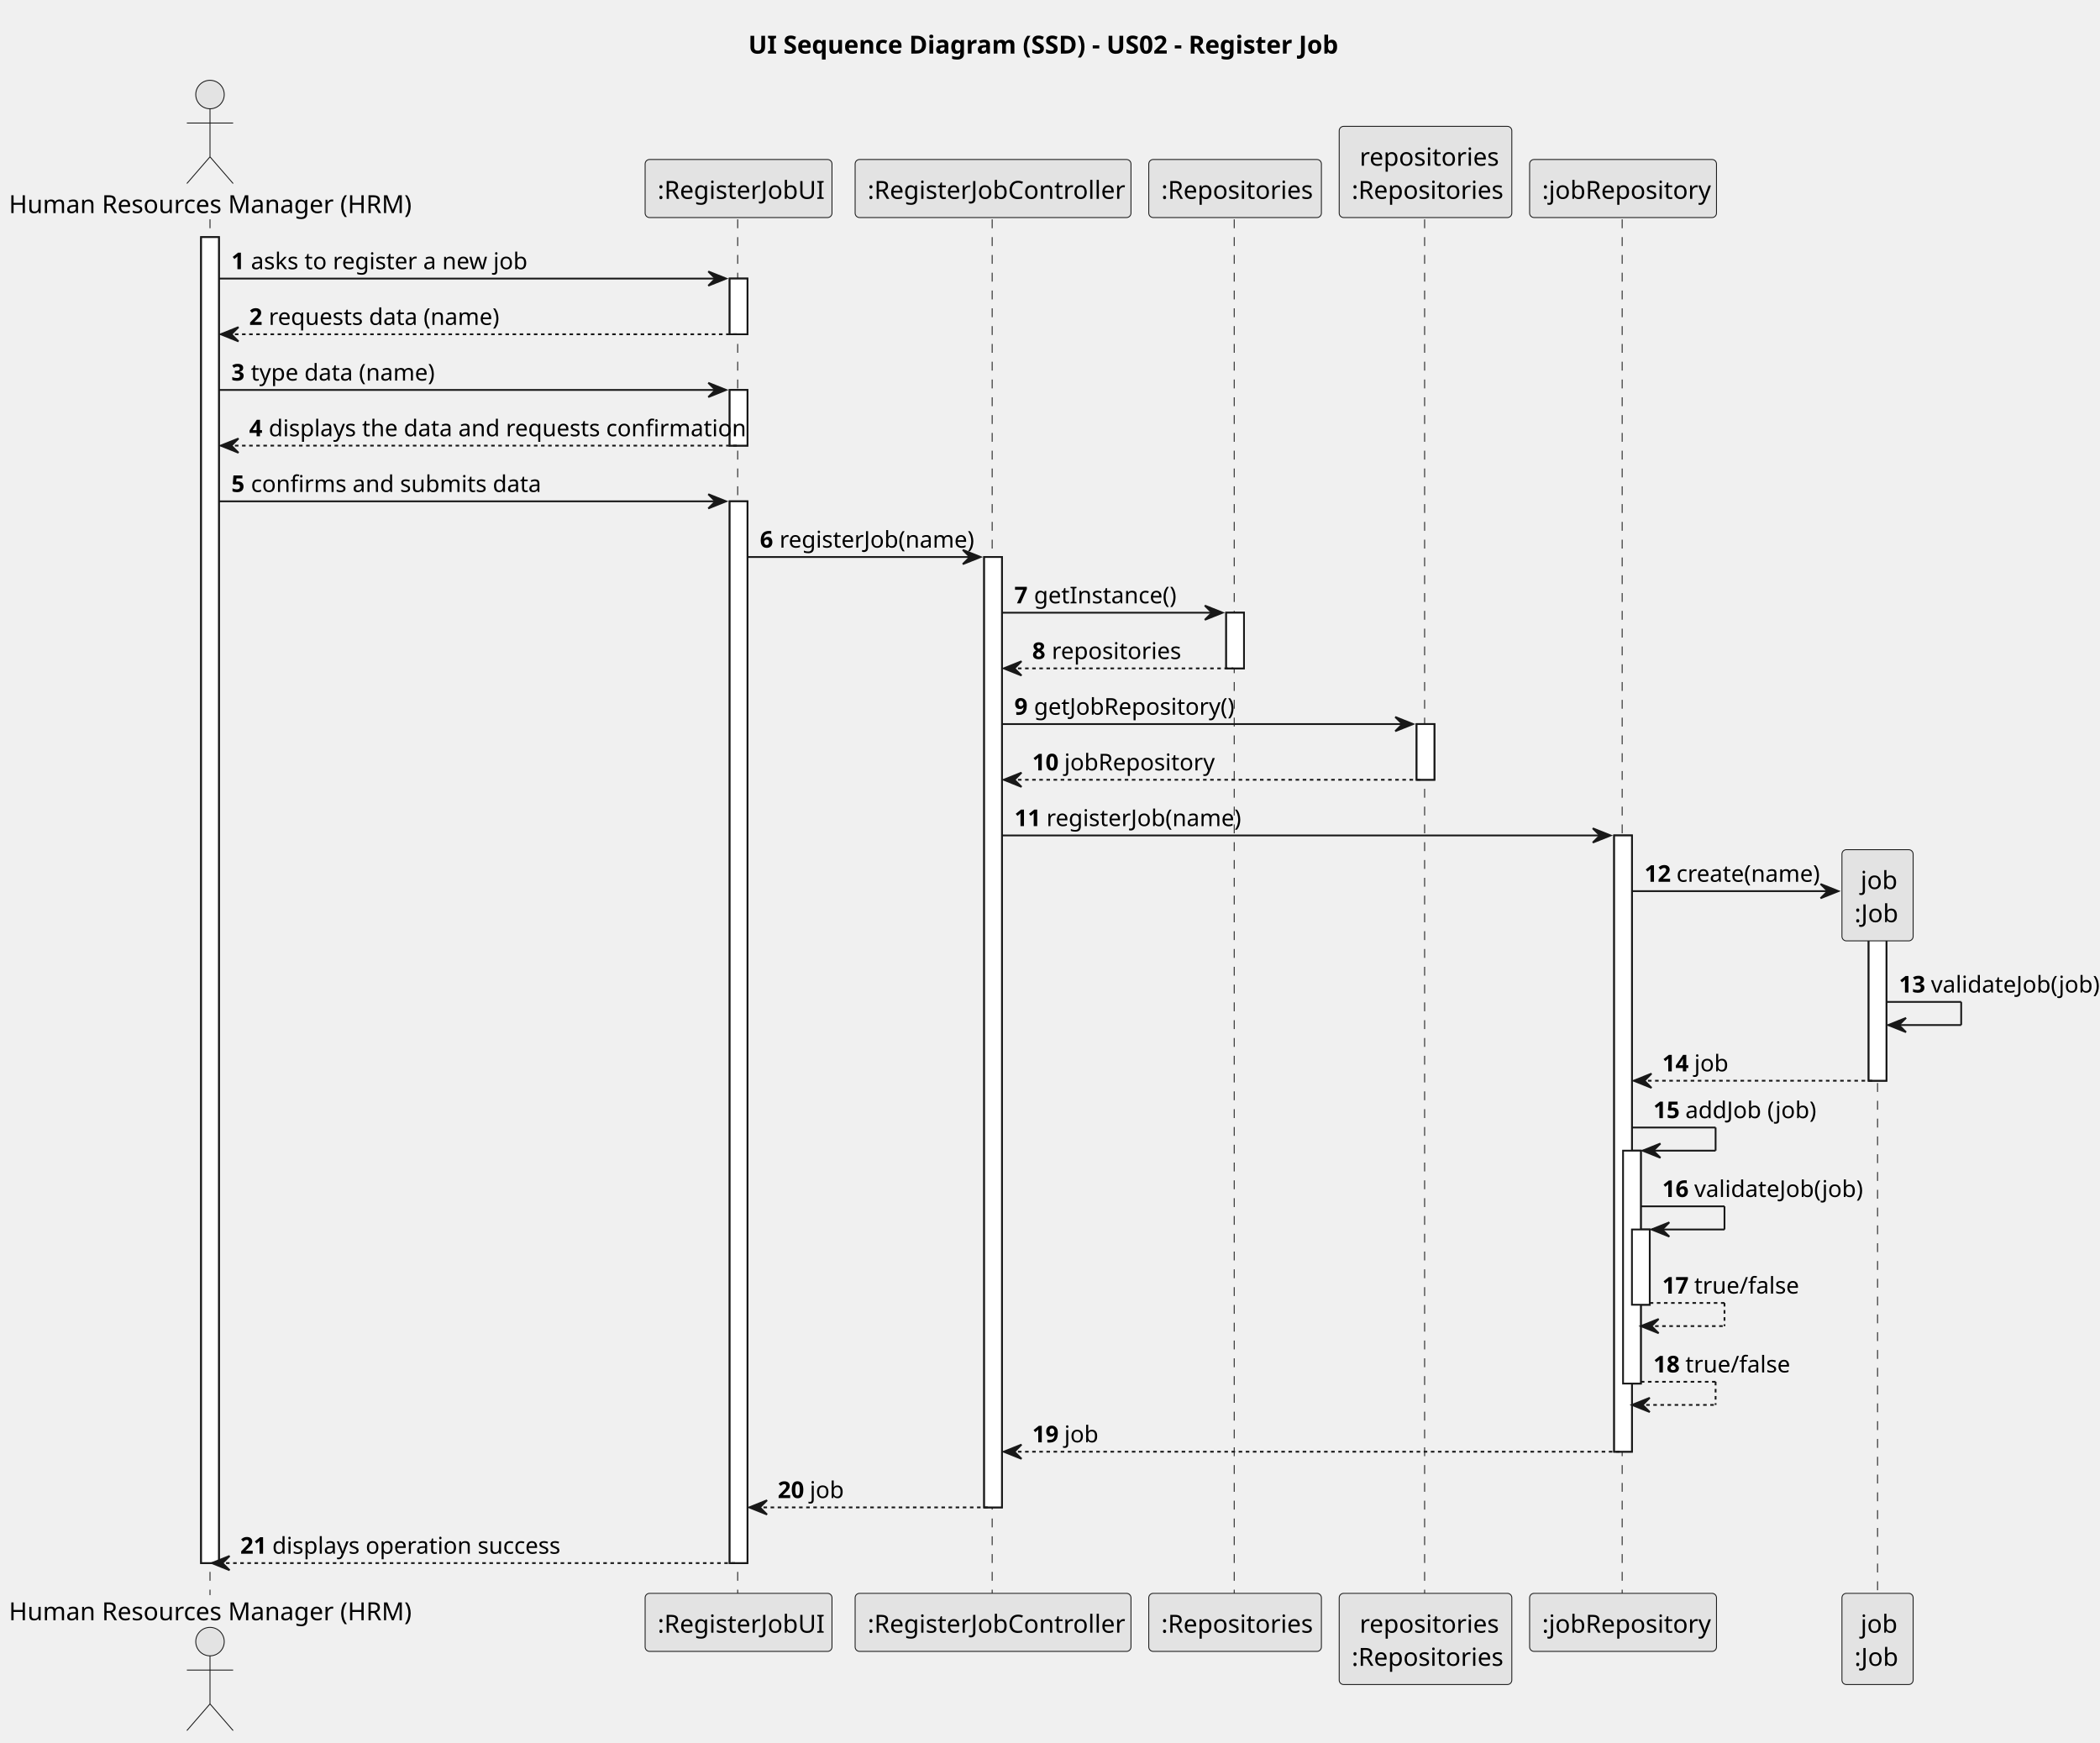
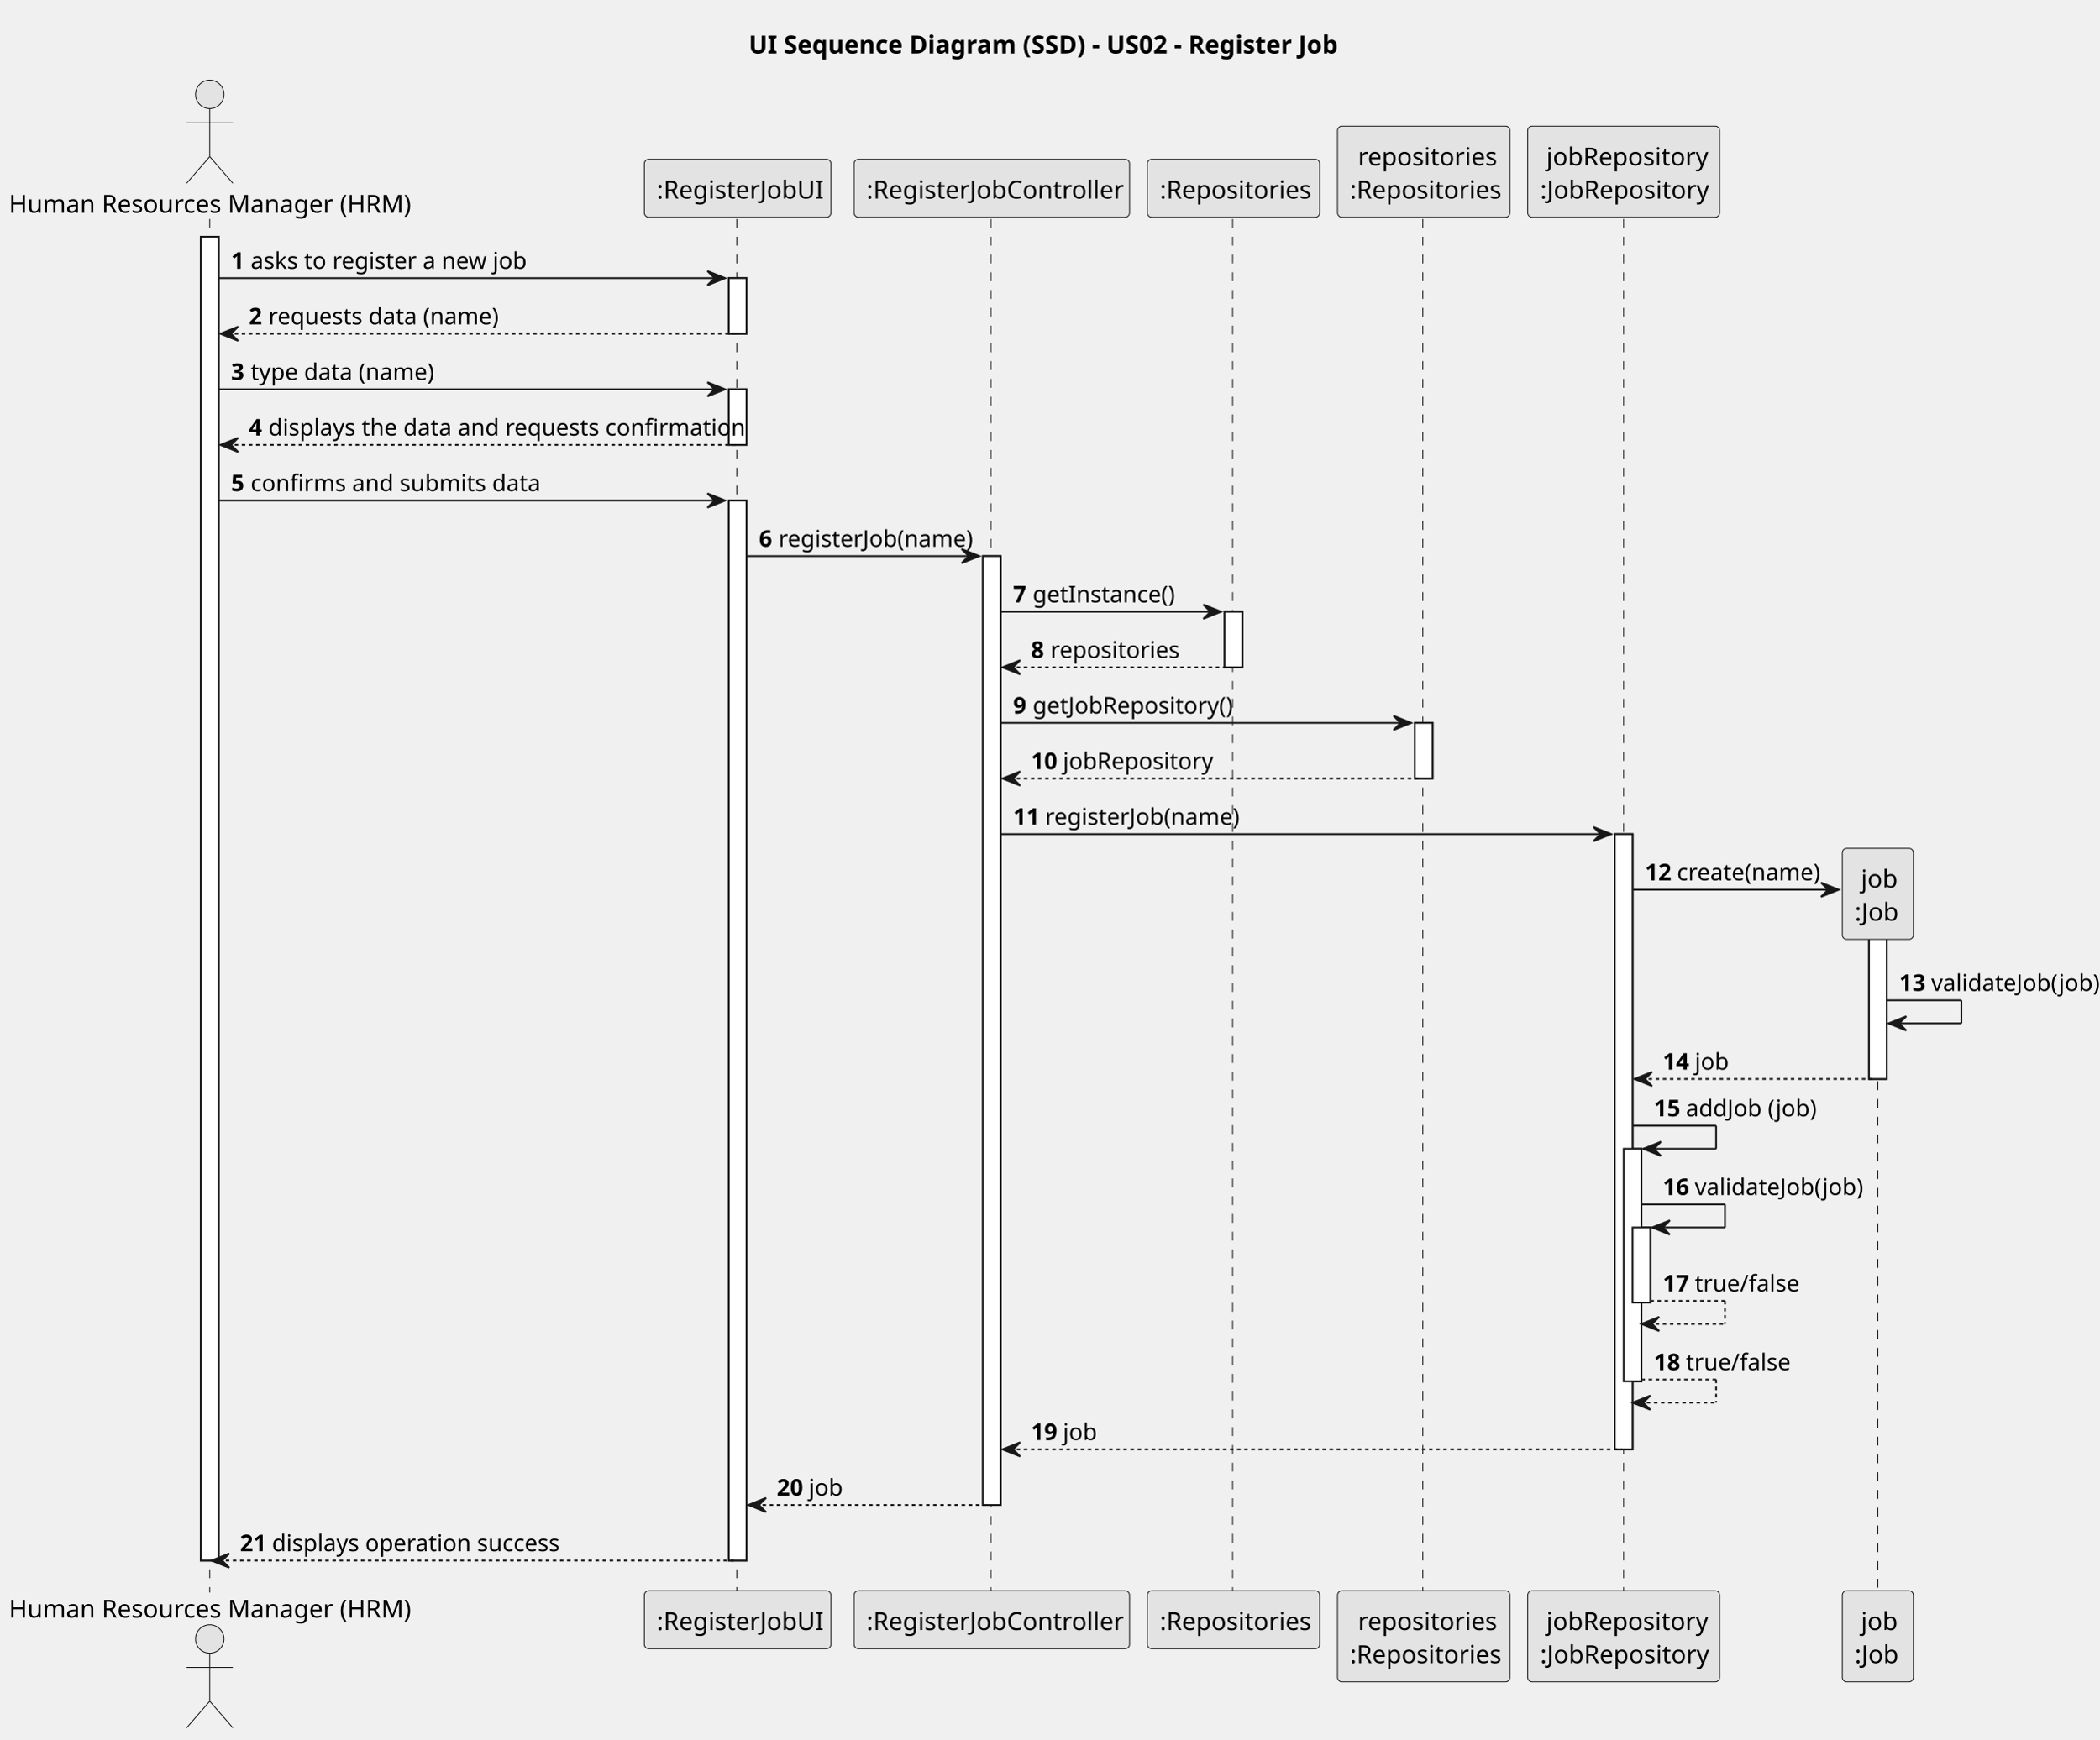
- <svg xmlns="http://www.w3.org/2000/svg" contentStyleType="text/css" height="979px" preserveAspectRatio="none" style="width:1180px;height:979px;background:#FFFFFF;" version="1.1" viewBox="0 0 1180 979" width="1180px" zoomAndPan="magnify">
+ <svg xmlns="http://www.w3.org/2000/svg" contentStyleType="text/css" height="979px" preserveAspectRatio="none" style="width:1181px;height:979px;background:#FFFFFF;" version="1.1" viewBox="0 0 1181 979" width="1181px" zoomAndPan="magnify">
  <defs />
  <g>
-     <text fill="#000000" font-family="sans-serif" font-size="14" font-weight="bold" lengthAdjust="spacing" textLength="343" x="420.5" y="30.107">UI Sequence Diagram (SSD) - US02 - Register Job</text>
+     <text fill="#000000" font-family="sans-serif" font-size="14" font-weight="bold" lengthAdjust="spacing" textLength="343" x="421.25" y="30.107">UI Sequence Diagram (SSD) - US02 - Register Job</text>
    <rect fill="#FFFFFF" height="745.062" style="stroke:#181818;stroke-width:1.0;" width="10" x="113" y="133.242" />
    <rect fill="#FFFFFF" height="31.291" style="stroke:#181818;stroke-width:1.0;" width="10" x="410" y="156.533" />
    <rect fill="#FFFFFF" height="31.291" style="stroke:#181818;stroke-width:1.0;" width="10" x="410" y="219.115" />
    <rect fill="#FFFFFF" height="596.607" style="stroke:#181818;stroke-width:1.0;" width="10" x="410" y="281.697" />
    <rect fill="#FFFFFF" height="534.025" style="stroke:#181818;stroke-width:1.0;" width="10" x="553" y="312.988" />
    <rect fill="#FFFFFF" height="31.291" style="stroke:#181818;stroke-width:1.0;" width="10" x="689" y="344.279" />
    <rect fill="#FFFFFF" height="31.291" style="stroke:#181818;stroke-width:1.0;" width="10" x="796" y="406.861" />
-     <rect fill="#FFFFFF" height="346.279" style="stroke:#181818;stroke-width:1.0;" width="10" x="907" y="469.443" />
-     <rect fill="#FFFFFF" height="130.873" style="stroke:#181818;stroke-width:1.0;" width="10" x="912" y="646.559" />
-     <rect fill="#FFFFFF" height="42.291" style="stroke:#181818;stroke-width:1.0;" width="10" x="917" y="690.85" />
-     <rect fill="#FFFFFF" height="96.533" style="stroke:#181818;stroke-width:1.0;" width="10" x="1050" y="510.734" />
+     <rect fill="#FFFFFF" height="346.279" style="stroke:#181818;stroke-width:1.0;" width="10" x="908.5" y="469.443" />
+     <rect fill="#FFFFFF" height="130.873" style="stroke:#181818;stroke-width:1.0;" width="10" x="913.5" y="646.559" />
+     <rect fill="#FFFFFF" height="42.291" style="stroke:#181818;stroke-width:1.0;" width="10" x="918.5" y="690.85" />
+     <rect fill="#FFFFFF" height="96.533" style="stroke:#181818;stroke-width:1.0;" width="10" x="1051.5" y="510.734" />
    <line style="stroke:#181818;stroke-width:0.5;stroke-dasharray:5.0,5.0;" x1="118" x2="118" y1="123.242" y2="896.305" />
    <line style="stroke:#181818;stroke-width:0.5;stroke-dasharray:5.0,5.0;" x1="414.5" x2="414.5" y1="123.242" y2="896.305" />
    <line style="stroke:#181818;stroke-width:0.5;stroke-dasharray:5.0,5.0;" x1="557.5" x2="557.5" y1="123.242" y2="896.305" />
    <line style="stroke:#181818;stroke-width:0.5;stroke-dasharray:5.0,5.0;" x1="693.5" x2="693.5" y1="123.242" y2="896.305" />
    <line style="stroke:#181818;stroke-width:0.5;stroke-dasharray:5.0,5.0;" x1="800.5" x2="800.5" y1="123.242" y2="896.305" />
-     <line style="stroke:#181818;stroke-width:0.5;stroke-dasharray:5.0,5.0;" x1="911.5" x2="911.5" y1="123.242" y2="896.305" />
-     <line style="stroke:#181818;stroke-width:0.5;stroke-dasharray:5.0,5.0;" x1="1055" x2="1055" y1="518.564" y2="896.305" />
+     <line style="stroke:#181818;stroke-width:0.5;stroke-dasharray:5.0,5.0;" x1="913.5" x2="913.5" y1="123.242" y2="896.305" />
+     <line style="stroke:#181818;stroke-width:0.5;stroke-dasharray:5.0,5.0;" x1="1056.5" x2="1056.5" y1="518.564" y2="896.305" />
    <text fill="#000000" font-family="sans-serif" font-size="14" lengthAdjust="spacing" textLength="220" x="5" y="119.728">Human Resources Manager (HRM)</text>
    <ellipse cx="118" cy="53.121" fill="#E3E3E3" rx="8" ry="8" style="stroke:#181818;stroke-width:0.5;" />
    <path d="M118,61.121 L118,88.121 M105,69.121 L131,69.121 M118,88.121 L105,103.121 M118,88.121 L131,103.121 " fill="none" style="stroke:#181818;stroke-width:0.5;" />
    <text fill="#000000" font-family="sans-serif" font-size="14" lengthAdjust="spacing" textLength="220" x="5" y="910.412">Human Resources Manager (HRM)</text>
    <ellipse cx="118" cy="922.426" fill="#E3E3E3" rx="8" ry="8" style="stroke:#181818;stroke-width:0.5;" />
    <path d="M118,930.426 L118,957.426 M105,938.426 L131,938.426 M118,957.426 L105,972.426 M118,957.426 L131,972.426 " fill="none" style="stroke:#181818;stroke-width:0.5;" />
    <rect fill="#E3E3E3" height="32.621" rx="2.5" ry="2.5" style="stroke:#181818;stroke-width:0.5;" width="105" x="362.5" y="89.621" />
    <text fill="#000000" font-family="sans-serif" font-size="14" lengthAdjust="spacing" textLength="91" x="369.5" y="111.728">:RegisterJobUI</text>
    <rect fill="#E3E3E3" height="32.621" rx="2.5" ry="2.5" style="stroke:#181818;stroke-width:0.5;" width="105" x="362.5" y="895.305" />
    <text fill="#000000" font-family="sans-serif" font-size="14" lengthAdjust="spacing" textLength="91" x="369.5" y="917.412">:RegisterJobUI</text>
    <rect fill="#E3E3E3" height="32.621" rx="2.5" ry="2.5" style="stroke:#181818;stroke-width:0.5;" width="155" x="480.5" y="89.621" />
    <text fill="#000000" font-family="sans-serif" font-size="14" lengthAdjust="spacing" textLength="141" x="487.5" y="111.728">:RegisterJobController</text>
    <rect fill="#E3E3E3" height="32.621" rx="2.5" ry="2.5" style="stroke:#181818;stroke-width:0.5;" width="155" x="480.5" y="895.305" />
    <text fill="#000000" font-family="sans-serif" font-size="14" lengthAdjust="spacing" textLength="141" x="487.5" y="917.412">:RegisterJobController</text>
    <rect fill="#E3E3E3" height="32.621" rx="2.5" ry="2.5" style="stroke:#181818;stroke-width:0.5;" width="97" x="645.5" y="89.621" />
    <text fill="#000000" font-family="sans-serif" font-size="14" lengthAdjust="spacing" textLength="83" x="652.5" y="111.728">:Repositories</text>
    <rect fill="#E3E3E3" height="32.621" rx="2.5" ry="2.5" style="stroke:#181818;stroke-width:0.5;" width="97" x="645.5" y="895.305" />
    <text fill="#000000" font-family="sans-serif" font-size="14" lengthAdjust="spacing" textLength="83" x="652.5" y="917.412">:Repositories</text>
    <rect fill="#E3E3E3" height="51.242" rx="2.5" ry="2.5" style="stroke:#181818;stroke-width:0.5;" width="97" x="752.5" y="71" />
    <text fill="#000000" font-family="sans-serif" font-size="14" lengthAdjust="spacing" textLength="74" x="764" y="93.107">repositories</text>
    <text fill="#000000" font-family="sans-serif" font-size="14" lengthAdjust="spacing" textLength="83" x="759.5" y="111.728">:Repositories</text>
    <rect fill="#E3E3E3" height="51.242" rx="2.5" ry="2.5" style="stroke:#181818;stroke-width:0.5;" width="97" x="752.5" y="895.305" />
    <text fill="#000000" font-family="sans-serif" font-size="14" lengthAdjust="spacing" textLength="74" x="764" y="917.412">repositories</text>
    <text fill="#000000" font-family="sans-serif" font-size="14" lengthAdjust="spacing" textLength="83" x="759.5" y="936.033">:Repositories</text>
-     <rect fill="#E3E3E3" height="32.621" rx="2.5" ry="2.5" style="stroke:#181818;stroke-width:0.5;" width="105" x="859.5" y="89.621" />
-     <text fill="#000000" font-family="sans-serif" font-size="14" lengthAdjust="spacing" textLength="91" x="866.5" y="111.728">:jobRepository</text>
-     <rect fill="#E3E3E3" height="32.621" rx="2.5" ry="2.5" style="stroke:#181818;stroke-width:0.5;" width="105" x="859.5" y="895.305" />
-     <text fill="#000000" font-family="sans-serif" font-size="14" lengthAdjust="spacing" textLength="91" x="866.5" y="917.412">:jobRepository</text>
-     <rect fill="#E3E3E3" height="51.242" rx="2.5" ry="2.5" style="stroke:#181818;stroke-width:0.5;" width="40" x="1035" y="895.305" />
-     <text fill="#000000" font-family="sans-serif" font-size="14" lengthAdjust="spacing" textLength="19" x="1045.5" y="917.412">job</text>
-     <text fill="#000000" font-family="sans-serif" font-size="14" lengthAdjust="spacing" textLength="26" x="1042" y="936.033">:Job</text>
+     <rect fill="#E3E3E3" height="51.242" rx="2.5" ry="2.5" style="stroke:#181818;stroke-width:0.5;" width="108" x="859.5" y="71" />
+     <text fill="#000000" font-family="sans-serif" font-size="14" lengthAdjust="spacing" textLength="87" x="870" y="93.107">jobRepository</text>
+     <text fill="#000000" font-family="sans-serif" font-size="14" lengthAdjust="spacing" textLength="94" x="866.5" y="111.728">:JobRepository</text>
+     <rect fill="#E3E3E3" height="51.242" rx="2.5" ry="2.5" style="stroke:#181818;stroke-width:0.5;" width="108" x="859.5" y="895.305" />
+     <text fill="#000000" font-family="sans-serif" font-size="14" lengthAdjust="spacing" textLength="87" x="870" y="917.412">jobRepository</text>
+     <text fill="#000000" font-family="sans-serif" font-size="14" lengthAdjust="spacing" textLength="94" x="866.5" y="936.033">:JobRepository</text>
+     <rect fill="#E3E3E3" height="51.242" rx="2.5" ry="2.5" style="stroke:#181818;stroke-width:0.5;" width="40" x="1036.5" y="895.305" />
+     <text fill="#000000" font-family="sans-serif" font-size="14" lengthAdjust="spacing" textLength="19" x="1047" y="917.412">job</text>
+     <text fill="#000000" font-family="sans-serif" font-size="14" lengthAdjust="spacing" textLength="26" x="1043.5" y="936.033">:Job</text>
    <rect fill="#FFFFFF" height="745.062" style="stroke:#181818;stroke-width:1.0;" width="10" x="113" y="133.242" />
    <rect fill="#FFFFFF" height="31.291" style="stroke:#181818;stroke-width:1.0;" width="10" x="410" y="156.533" />
    <rect fill="#FFFFFF" height="31.291" style="stroke:#181818;stroke-width:1.0;" width="10" x="410" y="219.115" />
    <rect fill="#FFFFFF" height="596.607" style="stroke:#181818;stroke-width:1.0;" width="10" x="410" y="281.697" />
    <rect fill="#FFFFFF" height="534.025" style="stroke:#181818;stroke-width:1.0;" width="10" x="553" y="312.988" />
    <rect fill="#FFFFFF" height="31.291" style="stroke:#181818;stroke-width:1.0;" width="10" x="689" y="344.279" />
    <rect fill="#FFFFFF" height="31.291" style="stroke:#181818;stroke-width:1.0;" width="10" x="796" y="406.861" />
-     <rect fill="#FFFFFF" height="346.279" style="stroke:#181818;stroke-width:1.0;" width="10" x="907" y="469.443" />
-     <rect fill="#FFFFFF" height="130.873" style="stroke:#181818;stroke-width:1.0;" width="10" x="912" y="646.559" />
-     <rect fill="#FFFFFF" height="42.291" style="stroke:#181818;stroke-width:1.0;" width="10" x="917" y="690.85" />
-     <rect fill="#FFFFFF" height="96.533" style="stroke:#181818;stroke-width:1.0;" width="10" x="1050" y="510.734" />
+     <rect fill="#FFFFFF" height="346.279" style="stroke:#181818;stroke-width:1.0;" width="10" x="908.5" y="469.443" />
+     <rect fill="#FFFFFF" height="130.873" style="stroke:#181818;stroke-width:1.0;" width="10" x="913.5" y="646.559" />
+     <rect fill="#FFFFFF" height="42.291" style="stroke:#181818;stroke-width:1.0;" width="10" x="918.5" y="690.85" />
+     <rect fill="#FFFFFF" height="96.533" style="stroke:#181818;stroke-width:1.0;" width="10" x="1051.5" y="510.734" />
    <polygon fill="#181818" points="398,152.533,408,156.533,398,160.533,402,156.533" style="stroke:#181818;stroke-width:1.0;" />
    <line style="stroke:#181818;stroke-width:1.0;" x1="123" x2="404" y1="156.533" y2="156.533" />
    <text fill="#000000" font-family="sans-serif" font-size="13" font-weight="bold" lengthAdjust="spacing" textLength="7" x="130" y="151.27">1</text>
    <text fill="#000000" font-family="sans-serif" font-size="13" lengthAdjust="spacing" textLength="149" x="141" y="151.27">asks to register a new job</text>
    <polygon fill="#181818" points="134,183.824,124,187.824,134,191.824,130,187.824" style="stroke:#181818;stroke-width:1.0;" />
    <line style="stroke:#181818;stroke-width:1.0;stroke-dasharray:2.0,2.0;" x1="128" x2="414" y1="187.824" y2="187.824" />
    <text fill="#000000" font-family="sans-serif" font-size="13" font-weight="bold" lengthAdjust="spacing" textLength="7" x="140" y="182.561">2</text>
    <text fill="#000000" font-family="sans-serif" font-size="13" lengthAdjust="spacing" textLength="123" x="151" y="182.561">requests data (name)</text>
    <polygon fill="#181818" points="398,215.115,408,219.115,398,223.115,402,219.115" style="stroke:#181818;stroke-width:1.0;" />
    <line style="stroke:#181818;stroke-width:1.0;" x1="123" x2="404" y1="219.115" y2="219.115" />
    <text fill="#000000" font-family="sans-serif" font-size="13" font-weight="bold" lengthAdjust="spacing" textLength="7" x="130" y="213.852">3</text>
    <text fill="#000000" font-family="sans-serif" font-size="13" lengthAdjust="spacing" textLength="98" x="141" y="213.852">type data (name)</text>
    <polygon fill="#181818" points="134,246.406,124,250.406,134,254.406,130,250.406" style="stroke:#181818;stroke-width:1.0;" />
    <line style="stroke:#181818;stroke-width:1.0;stroke-dasharray:2.0,2.0;" x1="128" x2="414" y1="250.406" y2="250.406" />
    <text fill="#000000" font-family="sans-serif" font-size="13" font-weight="bold" lengthAdjust="spacing" textLength="7" x="140" y="245.144">4</text>
    <text fill="#000000" font-family="sans-serif" font-size="13" lengthAdjust="spacing" textLength="252" x="151" y="245.144">displays the data and requests confirmation</text>
    <polygon fill="#181818" points="398,277.697,408,281.697,398,285.697,402,281.697" style="stroke:#181818;stroke-width:1.0;" />
    <line style="stroke:#181818;stroke-width:1.0;" x1="123" x2="404" y1="281.697" y2="281.697" />
    <text fill="#000000" font-family="sans-serif" font-size="13" font-weight="bold" lengthAdjust="spacing" textLength="7" x="130" y="276.435">5</text>
    <text fill="#000000" font-family="sans-serif" font-size="13" lengthAdjust="spacing" textLength="153" x="141" y="276.435">confirms and submits data</text>
    <polygon fill="#181818" points="541,308.988,551,312.988,541,316.988,545,312.988" style="stroke:#181818;stroke-width:1.0;" />
    <line style="stroke:#181818;stroke-width:1.0;" x1="420" x2="547" y1="312.988" y2="312.988" />
    <text fill="#000000" font-family="sans-serif" font-size="13" font-weight="bold" lengthAdjust="spacing" textLength="7" x="427" y="307.726">6</text>
    <text fill="#000000" font-family="sans-serif" font-size="13" lengthAdjust="spacing" textLength="103" x="438" y="307.726">registerJob(name)</text>
    <polygon fill="#181818" points="677,340.279,687,344.279,677,348.279,681,344.279" style="stroke:#181818;stroke-width:1.0;" />
    <line style="stroke:#181818;stroke-width:1.0;" x1="563" x2="683" y1="344.279" y2="344.279" />
    <text fill="#000000" font-family="sans-serif" font-size="13" font-weight="bold" lengthAdjust="spacing" textLength="7" x="570" y="339.017">7</text>
    <text fill="#000000" font-family="sans-serif" font-size="13" lengthAdjust="spacing" textLength="75" x="581" y="339.017">getInstance()</text>
    <polygon fill="#181818" points="574,371.57,564,375.57,574,379.57,570,375.57" style="stroke:#181818;stroke-width:1.0;" />
    <line style="stroke:#181818;stroke-width:1.0;stroke-dasharray:2.0,2.0;" x1="568" x2="693" y1="375.57" y2="375.57" />
    <text fill="#000000" font-family="sans-serif" font-size="13" font-weight="bold" lengthAdjust="spacing" textLength="7" x="580" y="370.308">8</text>
    <text fill="#000000" font-family="sans-serif" font-size="13" lengthAdjust="spacing" textLength="67" x="591" y="370.308">repositories</text>
    <polygon fill="#181818" points="784,402.861,794,406.861,784,410.861,788,406.861" style="stroke:#181818;stroke-width:1.0;" />
    <line style="stroke:#181818;stroke-width:1.0;" x1="563" x2="790" y1="406.861" y2="406.861" />
    <text fill="#000000" font-family="sans-serif" font-size="13" font-weight="bold" lengthAdjust="spacing" textLength="7" x="570" y="401.599">9</text>
    <text fill="#000000" font-family="sans-serif" font-size="13" lengthAdjust="spacing" textLength="108" x="581" y="401.599">getJobRepository()</text>
    <polygon fill="#181818" points="574,434.152,564,438.152,574,442.152,570,438.152" style="stroke:#181818;stroke-width:1.0;" />
    <line style="stroke:#181818;stroke-width:1.0;stroke-dasharray:2.0,2.0;" x1="568" x2="800" y1="438.152" y2="438.152" />
    <text fill="#000000" font-family="sans-serif" font-size="13" font-weight="bold" lengthAdjust="spacing" textLength="14" x="580" y="432.89">10</text>
    <text fill="#000000" font-family="sans-serif" font-size="13" lengthAdjust="spacing" textLength="79" x="598" y="432.89">jobRepository</text>
-     <polygon fill="#181818" points="895,465.443,905,469.443,895,473.443,899,469.443" style="stroke:#181818;stroke-width:1.0;" />
-     <line style="stroke:#181818;stroke-width:1.0;" x1="563" x2="901" y1="469.443" y2="469.443" />
+     <polygon fill="#181818" points="896.5,465.443,906.5,469.443,896.5,473.443,900.5,469.443" style="stroke:#181818;stroke-width:1.0;" />
+     <line style="stroke:#181818;stroke-width:1.0;" x1="563" x2="902.5" y1="469.443" y2="469.443" />
    <text fill="#000000" font-family="sans-serif" font-size="13" font-weight="bold" lengthAdjust="spacing" textLength="14" x="570" y="464.181">11</text>
    <text fill="#000000" font-family="sans-serif" font-size="13" lengthAdjust="spacing" textLength="103" x="588" y="464.181">registerJob(name)</text>
-     <polygon fill="#181818" points="1023,496.734,1033,500.734,1023,504.734,1027,500.734" style="stroke:#181818;stroke-width:1.0;" />
-     <line style="stroke:#181818;stroke-width:1.0;" x1="917" x2="1029" y1="500.734" y2="500.734" />
-     <text fill="#000000" font-family="sans-serif" font-size="13" font-weight="bold" lengthAdjust="spacing" textLength="14" x="924" y="495.472">12</text>
-     <text fill="#000000" font-family="sans-serif" font-size="13" lengthAdjust="spacing" textLength="76" x="942" y="495.472">create(name)</text>
-     <rect fill="#E3E3E3" height="51.242" rx="2.5" ry="2.5" style="stroke:#181818;stroke-width:0.5;" width="40" x="1035" y="477.443" />
-     <text fill="#000000" font-family="sans-serif" font-size="14" lengthAdjust="spacing" textLength="19" x="1045.5" y="499.551">job</text>
-     <text fill="#000000" font-family="sans-serif" font-size="14" lengthAdjust="spacing" textLength="26" x="1042" y="518.172">:Job</text>
-     <line style="stroke:#181818;stroke-width:1.0;" x1="1060" x2="1102" y1="562.977" y2="562.977" />
-     <line style="stroke:#181818;stroke-width:1.0;" x1="1102" x2="1102" y1="562.977" y2="575.977" />
-     <line style="stroke:#181818;stroke-width:1.0;" x1="1061" x2="1102" y1="575.977" y2="575.977" />
-     <polygon fill="#181818" points="1071,571.977,1061,575.977,1071,579.977,1067,575.977" style="stroke:#181818;stroke-width:1.0;" />
-     <text fill="#000000" font-family="sans-serif" font-size="13" font-weight="bold" lengthAdjust="spacing" textLength="14" x="1067" y="557.714">13</text>
-     <text fill="#000000" font-family="sans-serif" font-size="13" lengthAdjust="spacing" textLength="88" x="1085" y="557.714">validateJob(job)</text>
-     <polygon fill="#181818" points="928,603.268,918,607.268,928,611.268,924,607.268" style="stroke:#181818;stroke-width:1.0;" />
-     <line style="stroke:#181818;stroke-width:1.0;stroke-dasharray:2.0,2.0;" x1="922" x2="1054" y1="607.268" y2="607.268" />
-     <text fill="#000000" font-family="sans-serif" font-size="13" font-weight="bold" lengthAdjust="spacing" textLength="14" x="934" y="602.005">14</text>
-     <text fill="#000000" font-family="sans-serif" font-size="13" lengthAdjust="spacing" textLength="17" x="952" y="602.005">job</text>
-     <line style="stroke:#181818;stroke-width:1.0;" x1="917" x2="964" y1="633.559" y2="633.559" />
-     <line style="stroke:#181818;stroke-width:1.0;" x1="964" x2="964" y1="633.559" y2="646.559" />
-     <line style="stroke:#181818;stroke-width:1.0;" x1="923" x2="964" y1="646.559" y2="646.559" />
-     <polygon fill="#181818" points="933,642.559,923,646.559,933,650.559,929,646.559" style="stroke:#181818;stroke-width:1.0;" />
-     <text fill="#000000" font-family="sans-serif" font-size="13" font-weight="bold" lengthAdjust="spacing" textLength="14" x="929" y="628.296">15</text>
-     <text fill="#000000" font-family="sans-serif" font-size="13" lengthAdjust="spacing" textLength="70" x="947" y="628.296">addJob (job)</text>
-     <line style="stroke:#181818;stroke-width:1.0;" x1="922" x2="969" y1="677.85" y2="677.85" />
-     <line style="stroke:#181818;stroke-width:1.0;" x1="969" x2="969" y1="677.85" y2="690.85" />
-     <line style="stroke:#181818;stroke-width:1.0;" x1="928" x2="969" y1="690.85" y2="690.85" />
-     <polygon fill="#181818" points="938,686.85,928,690.85,938,694.85,934,690.85" style="stroke:#181818;stroke-width:1.0;" />
-     <text fill="#000000" font-family="sans-serif" font-size="13" font-weight="bold" lengthAdjust="spacing" textLength="14" x="934" y="672.587">16</text>
-     <text fill="#000000" font-family="sans-serif" font-size="13" lengthAdjust="spacing" textLength="88" x="952" y="672.587">validateJob(job)</text>
-     <line style="stroke:#181818;stroke-width:1.0;stroke-dasharray:2.0,2.0;" x1="927" x2="969" y1="732.141" y2="732.141" />
-     <line style="stroke:#181818;stroke-width:1.0;stroke-dasharray:2.0,2.0;" x1="969" x2="969" y1="732.141" y2="745.141" />
-     <line style="stroke:#181818;stroke-width:1.0;stroke-dasharray:2.0,2.0;" x1="922" x2="969" y1="745.141" y2="745.141" />
-     <polygon fill="#181818" points="932,741.141,922,745.141,932,749.141,928,745.141" style="stroke:#181818;stroke-width:1.0;" />
-     <text fill="#000000" font-family="sans-serif" font-size="13" font-weight="bold" lengthAdjust="spacing" textLength="14" x="934" y="726.878">17</text>
-     <text fill="#000000" font-family="sans-serif" font-size="13" lengthAdjust="spacing" textLength="53" x="952" y="726.878">true/false</text>
-     <line style="stroke:#181818;stroke-width:1.0;stroke-dasharray:2.0,2.0;" x1="922" x2="964" y1="776.432" y2="776.432" />
-     <line style="stroke:#181818;stroke-width:1.0;stroke-dasharray:2.0,2.0;" x1="964" x2="964" y1="776.432" y2="789.432" />
-     <line style="stroke:#181818;stroke-width:1.0;stroke-dasharray:2.0,2.0;" x1="917" x2="964" y1="789.432" y2="789.432" />
-     <polygon fill="#181818" points="927,785.432,917,789.432,927,793.432,923,789.432" style="stroke:#181818;stroke-width:1.0;" />
-     <text fill="#000000" font-family="sans-serif" font-size="13" font-weight="bold" lengthAdjust="spacing" textLength="14" x="929" y="771.169">18</text>
-     <text fill="#000000" font-family="sans-serif" font-size="13" lengthAdjust="spacing" textLength="53" x="947" y="771.169">true/false</text>
+     <polygon fill="#181818" points="1024.5,496.734,1034.5,500.734,1024.5,504.734,1028.5,500.734" style="stroke:#181818;stroke-width:1.0;" />
+     <line style="stroke:#181818;stroke-width:1.0;" x1="918.5" x2="1030.5" y1="500.734" y2="500.734" />
+     <text fill="#000000" font-family="sans-serif" font-size="13" font-weight="bold" lengthAdjust="spacing" textLength="14" x="925.5" y="495.472">12</text>
+     <text fill="#000000" font-family="sans-serif" font-size="13" lengthAdjust="spacing" textLength="76" x="943.5" y="495.472">create(name)</text>
+     <rect fill="#E3E3E3" height="51.242" rx="2.5" ry="2.5" style="stroke:#181818;stroke-width:0.5;" width="40" x="1036.5" y="477.443" />
+     <text fill="#000000" font-family="sans-serif" font-size="14" lengthAdjust="spacing" textLength="19" x="1047" y="499.551">job</text>
+     <text fill="#000000" font-family="sans-serif" font-size="14" lengthAdjust="spacing" textLength="26" x="1043.5" y="518.172">:Job</text>
+     <line style="stroke:#181818;stroke-width:1.0;" x1="1061.5" x2="1103.5" y1="562.977" y2="562.977" />
+     <line style="stroke:#181818;stroke-width:1.0;" x1="1103.5" x2="1103.5" y1="562.977" y2="575.977" />
+     <line style="stroke:#181818;stroke-width:1.0;" x1="1062.5" x2="1103.5" y1="575.977" y2="575.977" />
+     <polygon fill="#181818" points="1072.5,571.977,1062.5,575.977,1072.5,579.977,1068.5,575.977" style="stroke:#181818;stroke-width:1.0;" />
+     <text fill="#000000" font-family="sans-serif" font-size="13" font-weight="bold" lengthAdjust="spacing" textLength="14" x="1068.5" y="557.714">13</text>
+     <text fill="#000000" font-family="sans-serif" font-size="13" lengthAdjust="spacing" textLength="88" x="1086.5" y="557.714">validateJob(job)</text>
+     <polygon fill="#181818" points="929.5,603.268,919.5,607.268,929.5,611.268,925.5,607.268" style="stroke:#181818;stroke-width:1.0;" />
+     <line style="stroke:#181818;stroke-width:1.0;stroke-dasharray:2.0,2.0;" x1="923.5" x2="1055.5" y1="607.268" y2="607.268" />
+     <text fill="#000000" font-family="sans-serif" font-size="13" font-weight="bold" lengthAdjust="spacing" textLength="14" x="935.5" y="602.005">14</text>
+     <text fill="#000000" font-family="sans-serif" font-size="13" lengthAdjust="spacing" textLength="17" x="953.5" y="602.005">job</text>
+     <line style="stroke:#181818;stroke-width:1.0;" x1="918.5" x2="965.5" y1="633.559" y2="633.559" />
+     <line style="stroke:#181818;stroke-width:1.0;" x1="965.5" x2="965.5" y1="633.559" y2="646.559" />
+     <line style="stroke:#181818;stroke-width:1.0;" x1="924.5" x2="965.5" y1="646.559" y2="646.559" />
+     <polygon fill="#181818" points="934.5,642.559,924.5,646.559,934.5,650.559,930.5,646.559" style="stroke:#181818;stroke-width:1.0;" />
+     <text fill="#000000" font-family="sans-serif" font-size="13" font-weight="bold" lengthAdjust="spacing" textLength="14" x="930.5" y="628.296">15</text>
+     <text fill="#000000" font-family="sans-serif" font-size="13" lengthAdjust="spacing" textLength="70" x="948.5" y="628.296">addJob (job)</text>
+     <line style="stroke:#181818;stroke-width:1.0;" x1="923.5" x2="970.5" y1="677.85" y2="677.85" />
+     <line style="stroke:#181818;stroke-width:1.0;" x1="970.5" x2="970.5" y1="677.85" y2="690.85" />
+     <line style="stroke:#181818;stroke-width:1.0;" x1="929.5" x2="970.5" y1="690.85" y2="690.85" />
+     <polygon fill="#181818" points="939.5,686.85,929.5,690.85,939.5,694.85,935.5,690.85" style="stroke:#181818;stroke-width:1.0;" />
+     <text fill="#000000" font-family="sans-serif" font-size="13" font-weight="bold" lengthAdjust="spacing" textLength="14" x="935.5" y="672.587">16</text>
+     <text fill="#000000" font-family="sans-serif" font-size="13" lengthAdjust="spacing" textLength="88" x="953.5" y="672.587">validateJob(job)</text>
+     <line style="stroke:#181818;stroke-width:1.0;stroke-dasharray:2.0,2.0;" x1="928.5" x2="970.5" y1="732.141" y2="732.141" />
+     <line style="stroke:#181818;stroke-width:1.0;stroke-dasharray:2.0,2.0;" x1="970.5" x2="970.5" y1="732.141" y2="745.141" />
+     <line style="stroke:#181818;stroke-width:1.0;stroke-dasharray:2.0,2.0;" x1="923.5" x2="970.5" y1="745.141" y2="745.141" />
+     <polygon fill="#181818" points="933.5,741.141,923.5,745.141,933.5,749.141,929.5,745.141" style="stroke:#181818;stroke-width:1.0;" />
+     <text fill="#000000" font-family="sans-serif" font-size="13" font-weight="bold" lengthAdjust="spacing" textLength="14" x="935.5" y="726.878">17</text>
+     <text fill="#000000" font-family="sans-serif" font-size="13" lengthAdjust="spacing" textLength="53" x="953.5" y="726.878">true/false</text>
+     <line style="stroke:#181818;stroke-width:1.0;stroke-dasharray:2.0,2.0;" x1="923.5" x2="965.5" y1="776.432" y2="776.432" />
+     <line style="stroke:#181818;stroke-width:1.0;stroke-dasharray:2.0,2.0;" x1="965.5" x2="965.5" y1="776.432" y2="789.432" />
+     <line style="stroke:#181818;stroke-width:1.0;stroke-dasharray:2.0,2.0;" x1="918.5" x2="965.5" y1="789.432" y2="789.432" />
+     <polygon fill="#181818" points="928.5,785.432,918.5,789.432,928.5,793.432,924.5,789.432" style="stroke:#181818;stroke-width:1.0;" />
+     <text fill="#000000" font-family="sans-serif" font-size="13" font-weight="bold" lengthAdjust="spacing" textLength="14" x="930.5" y="771.169">18</text>
+     <text fill="#000000" font-family="sans-serif" font-size="13" lengthAdjust="spacing" textLength="53" x="948.5" y="771.169">true/false</text>
    <polygon fill="#181818" points="574,811.723,564,815.723,574,819.723,570,815.723" style="stroke:#181818;stroke-width:1.0;" />
-     <line style="stroke:#181818;stroke-width:1.0;stroke-dasharray:2.0,2.0;" x1="568" x2="911" y1="815.723" y2="815.723" />
+     <line style="stroke:#181818;stroke-width:1.0;stroke-dasharray:2.0,2.0;" x1="568" x2="912.5" y1="815.723" y2="815.723" />
    <text fill="#000000" font-family="sans-serif" font-size="13" font-weight="bold" lengthAdjust="spacing" textLength="14" x="580" y="810.46">19</text>
    <text fill="#000000" font-family="sans-serif" font-size="13" lengthAdjust="spacing" textLength="17" x="598" y="810.46">job</text>
    <polygon fill="#181818" points="431,843.014,421,847.014,431,851.014,427,847.014" style="stroke:#181818;stroke-width:1.0;" />
    <line style="stroke:#181818;stroke-width:1.0;stroke-dasharray:2.0,2.0;" x1="425" x2="557" y1="847.014" y2="847.014" />
    <text fill="#000000" font-family="sans-serif" font-size="13" font-weight="bold" lengthAdjust="spacing" textLength="14" x="437" y="841.751">20</text>
    <text fill="#000000" font-family="sans-serif" font-size="13" lengthAdjust="spacing" textLength="17" x="455" y="841.751">job</text>
    <polygon fill="#181818" points="129,874.305,119,878.305,129,882.305,125,878.305" style="stroke:#181818;stroke-width:1.0;" />
    <line style="stroke:#181818;stroke-width:1.0;stroke-dasharray:2.0,2.0;" x1="123" x2="414" y1="878.305" y2="878.305" />
    <text fill="#000000" font-family="sans-serif" font-size="13" font-weight="bold" lengthAdjust="spacing" textLength="14" x="135" y="873.042">21</text>
    <text fill="#000000" font-family="sans-serif" font-size="13" lengthAdjust="spacing" textLength="158" x="153" y="873.042">displays operation success</text>
  </g>
</svg>
